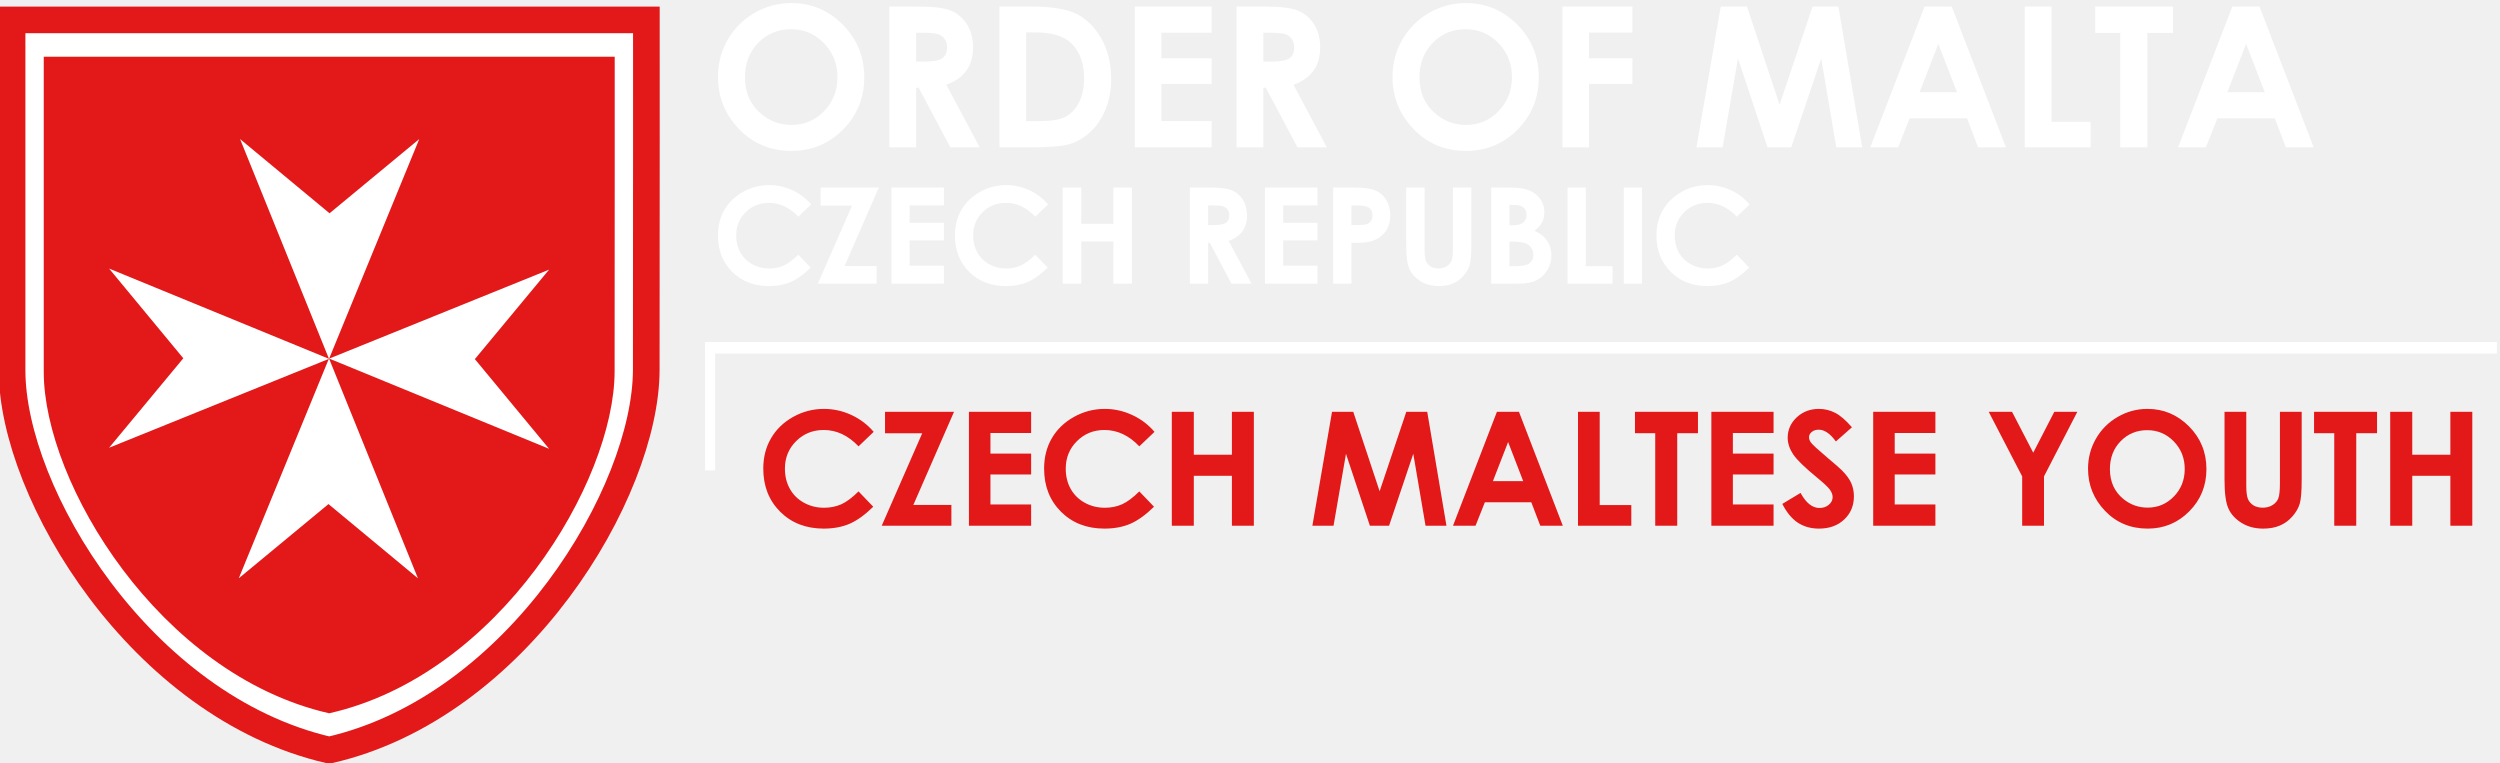
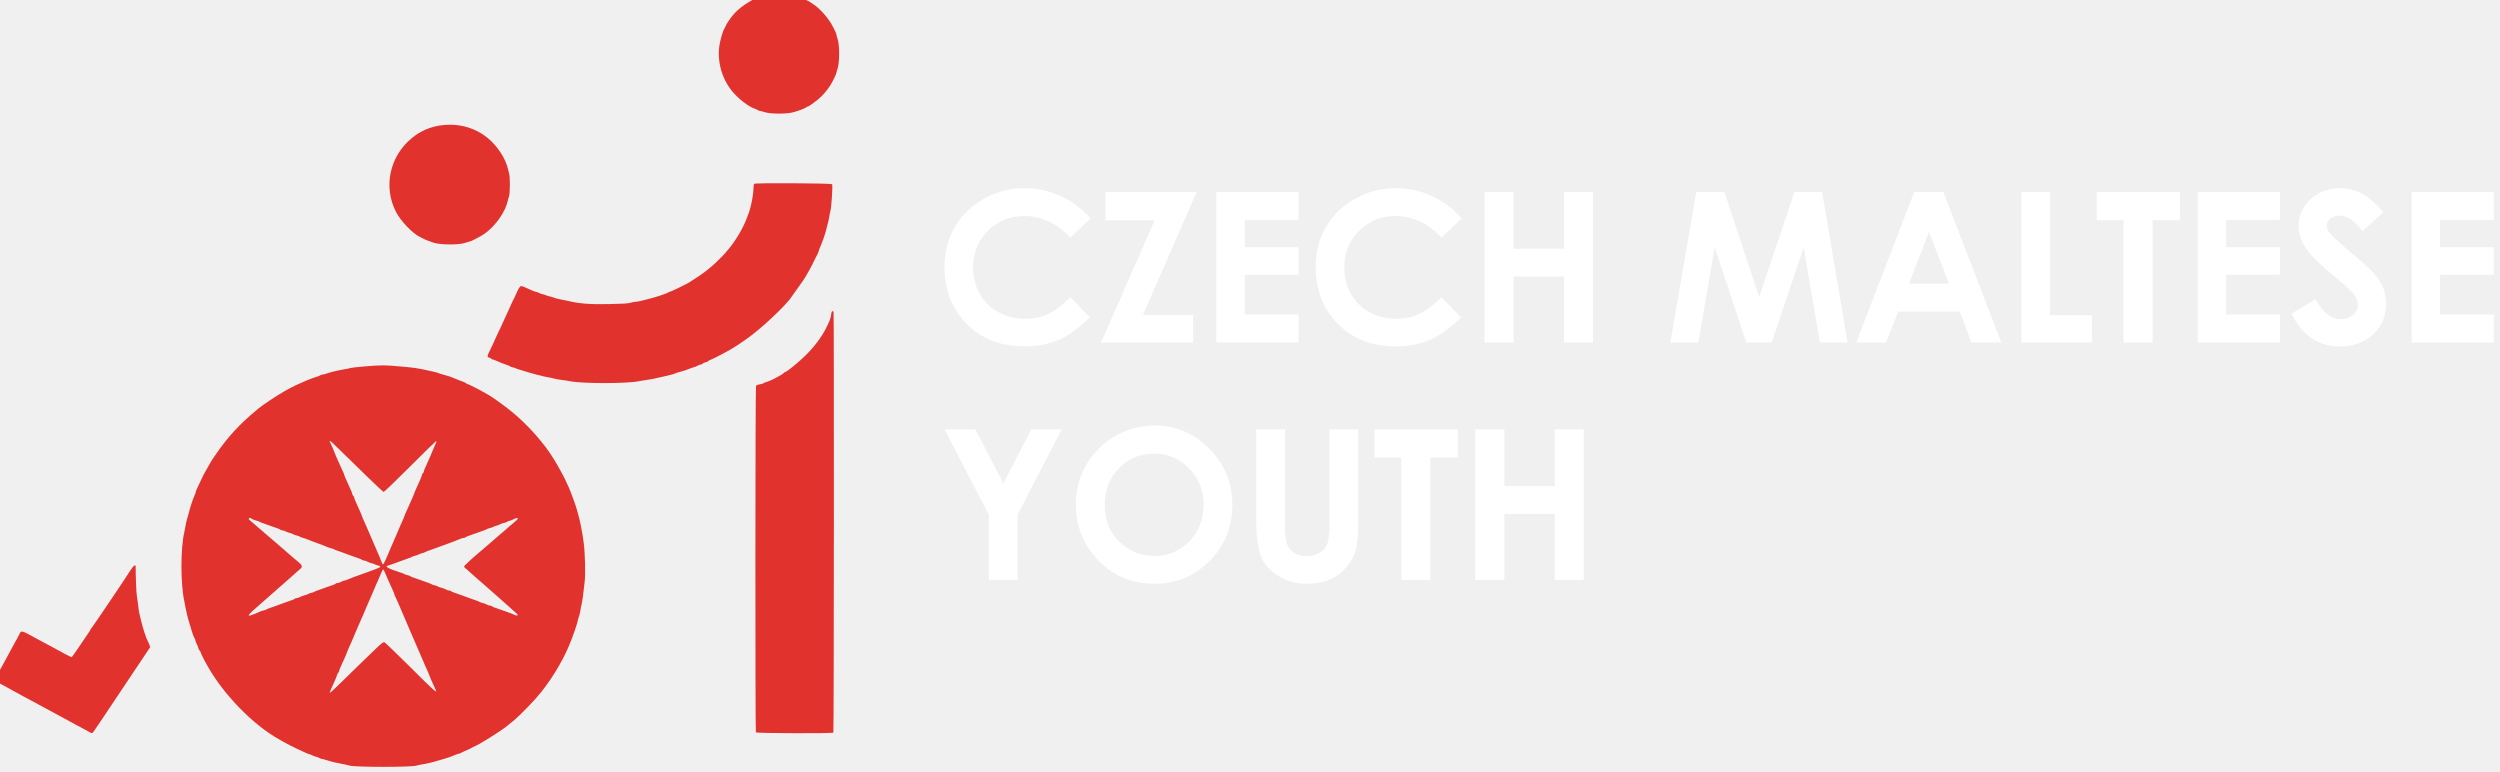
- <svg xmlns="http://www.w3.org/2000/svg" viewBox="0 -0.9 416.0 126.9" width="416.0" height="126.9">
-   <g transform="translate(-113.9 -228.2)">
-     <path fill-rule="nonzero" fill="#fff" d="M 168.676 352.117 C 200.066 344.965 221.41 309.176 221.438 288.828 C 221.473 264.148 221.457 230.609 221.457 230.609 L 115.91 230.609 C 115.91 230.609 115.902 263.938 115.91 288.914 C 115.914 309.434 137.352 344.914 168.676 352.117 " />
-     <path fill="none" stroke-width="4.439" stroke-linejoin="miter" stroke="#e31818" d="M 0.001 -0.001 C 31.43 7.16 52.799 42.992 52.827 63.365 C 52.862 88.074 52.846 121.654 52.846 121.654 L -52.829 121.654 C -52.829 121.654 -52.837 88.285 -52.829 63.279 C -52.825 42.734 -31.361 7.21 0.001 -0.001 Z M 0.001 -0.001 " transform="matrix(0.998785, 0, 0, -0.998785, 168.6748, 352.1157)" />
-     <path fill-rule="nonzero" fill="#e31818" d="M 168.676 345.535 C 196.668 339.16 215.699 307.246 215.727 289.102 C 215.754 267.094 215.742 237.188 215.742 237.188 L 121.625 237.188 C 121.625 237.188 121.621 266.91 121.625 289.184 C 121.633 307.477 140.746 339.113 168.676 345.535 " />
-     <path fill="none" stroke-width="0.89" stroke-linejoin="miter" stroke="#e31818" d="M -0.001 0.002 C 28.025 6.384 47.08 38.337 47.107 56.504 C 47.134 78.538 47.123 108.481 47.123 108.481 L -47.109 108.481 C -47.109 108.481 -47.113 78.722 -47.109 56.422 C -47.101 38.106 -27.965 6.431 -0.001 0.002 Z M -0.001 0.002 " transform="matrix(0.998785, 0, 0, -0.998785, 168.6768, 345.5367)" />
-     <path fill-rule="nonzero" fill="#fff" d="M 168.645 286.941 L 153.629 323.531 L 168.559 311.18 L 183.445 323.531 L 168.645 286.941 " />
-     <path fill-rule="nonzero" fill="#fff" d="M 168.648 287.027 L 183.664 250.438 L 168.734 262.789 L 153.848 250.438 L 168.648 287.027 " />
-     <path fill-rule="nonzero" fill="#fff" d="M 168.68 286.969 L 205.27 301.984 L 192.918 287.055 L 205.27 272.164 L 168.68 286.969 " />
-     <path fill-rule="nonzero" fill="#fff" d="M 168.645 287.008 L 132.051 271.988 L 144.402 286.918 L 132.051 301.805 L 168.645 287.008 " />
+ <svg xmlns="http://www.w3.org/2000/svg" viewBox="0 0 408.1 126.0" width="408.1" height="126.0">
+   <g fill="#e2322e" transform="translate(-23.363 -40.526) scale(0.102496)">
+     <g transform="translate(0,2084) scale(0.1,-0.1)">
+       <path d="M14465 16963 c-136 -20 -374 -162 -491 -293 -52 -58 -129 -169 -139 -201 -4 -13 -12 -30 -18 -37 -17 -22 -46 -111 -69 -212 -59 -262 12 -561 183 -776 99 -124 270 -259 369 -289 14 -4 34 -14 45 -21 11 -8 27 -14 36 -14 9 0 45 -9 80 -21 95 -30 354 -30 460 1 95 28 180 61 200 77 8 7 19 13 24 13 19 0 154 100 216 160 62 61 148 174 169 223 6 12 14 29 19 37 16 26 51 106 51 117 0 6 9 39 21 74 30 94 31 365 0 458 -12 35 -21 70 -21 78 0 8 -6 27 -14 41 -8 15 -26 52 -41 82 -61 123 -201 286 -306 354 -24 16 -55 37 -69 46 -14 10 -37 21 -50 25 -14 4 -31 12 -38 18 -7 5 -43 21 -80 35 -63 23 -80 25 -287 27 -121 2 -233 1 -250 -2z" />
+       <path d="M9270 14885 c-94 -15 -219 -58 -280 -96 -8 -5 -31 -18 -50 -28 -19 -11 -64 -44 -100 -73 -355 -289 -460 -778 -253 -1178 78 -150 271 -350 387 -401 12 -5 28 -13 36 -18 27 -17 103 -47 180 -72 109 -34 402 -35 498 -1 34 12 67 22 73 22 21 0 188 88 245 130 169 124 321 341 360 515 3 17 12 49 20 73 17 51 19 297 3 357 -6 22 -15 60 -21 85 -30 132 -128 299 -248 421 -219 222 -525 317 -850 264z" />
+       <path d="M14293 13959 c-8 -7 -13 -39 -13 -73 -1 -90 -35 -277 -70 -376 -40 -113 -57 -155 -102 -245 -83 -164 -192 -320 -318 -452 -172 -178 -291 -273 -530 -422 -53 -33 -296 -151 -310 -151 -9 0 -20 -4 -26 -10 -16 -16 -202 -78 -314 -105 -30 -7 -82 -20 -115 -29 -32 -9 -73 -16 -90 -16 -16 0 -55 -7 -85 -16 -42 -12 -121 -17 -345 -21 -321 -5 -460 6 -665 54 -36 8 -90 19 -120 24 -30 5 -68 16 -85 23 -16 8 -48 17 -70 21 -21 4 -52 13 -67 21 -15 8 -35 14 -45 14 -10 1 -36 9 -58 20 -22 11 -46 19 -54 20 -8 0 -32 8 -55 19 -136 62 -164 73 -180 70 -19 -4 -40 -40 -81 -134 -14 -33 -30 -67 -36 -75 -5 -8 -12 -22 -15 -30 -12 -28 -46 -104 -84 -185 -40 -85 -79 -172 -112 -245 -11 -25 -24 -52 -29 -60 -5 -8 -12 -22 -15 -30 -24 -59 -122 -269 -145 -313 -21 -39 -14 -67 16 -67 7 0 18 -7 25 -15 7 -8 20 -15 29 -15 9 0 29 -7 46 -16 35 -18 134 -57 187 -74 21 -6 40 -15 43 -20 3 -4 22 -11 42 -15 21 -4 43 -10 48 -15 6 -4 35 -15 65 -23 30 -8 69 -20 85 -26 81 -28 314 -88 375 -96 25 -4 65 -12 90 -20 25 -7 77 -16 115 -20 39 -4 97 -13 130 -20 186 -40 920 -40 1100 0 33 7 87 16 120 20 55 6 183 31 280 56 22 5 69 17 104 25 36 8 69 18 75 23 6 5 31 13 56 19 58 14 137 40 175 57 17 8 44 17 60 21 17 4 46 15 65 26 19 10 42 18 51 18 9 0 22 7 29 15 7 8 27 17 46 21 18 3 38 12 45 20 6 8 16 14 21 14 11 0 193 91 253 126 22 13 51 29 65 36 24 12 114 69 171 108 14 10 55 38 90 62 216 145 650 552 724 676 6 10 42 60 80 112 71 96 128 180 159 235 9 17 27 48 40 70 28 47 70 130 85 165 6 14 15 32 20 40 19 31 51 101 51 112 0 6 8 29 19 52 36 80 88 229 102 296 5 25 16 65 23 90 8 25 17 68 21 95 4 28 12 73 20 100 17 65 40 414 27 427 -16 16 -1225 23 -1239 7z" />
+       <path d="M15527 11923 c-3 -5 -8 -30 -12 -57 -7 -52 -17 -79 -73 -193 -71 -149 -201 -321 -349 -463 -106 -103 -289 -250 -310 -250 -6 0 -17 -7 -24 -16 -7 -9 -22 -20 -34 -26 -11 -5 -38 -20 -60 -33 -22 -14 -47 -28 -55 -31 -8 -4 -38 -17 -67 -30 -28 -13 -58 -24 -65 -24 -8 0 -23 -7 -34 -15 -10 -8 -41 -17 -67 -21 -31 -4 -51 -13 -57 -25 -12 -22 -13 -5498 -2 -5517 10 -15 1219 -19 1234 -4 9 9 12 6688 3 6703 -7 11 -22 12 -28 2z" />
+       <path d="M8083 11050 c-116 -10 -217 -21 -223 -25 -7 -4 -49 -13 -94 -20 -94 -15 -197 -39 -279 -66 -31 -10 -65 -19 -75 -19 -10 0 -26 -6 -37 -14 -11 -7 -33 -16 -50 -20 -30 -7 -114 -38 -170 -62 -132 -57 -224 -100 -265 -124 -8 -5 -53 -30 -100 -56 -101 -57 -326 -207 -391 -261 -311 -256 -493 -454 -706 -768 -27 -38 -54 -81 -61 -95 -7 -14 -24 -43 -37 -65 -14 -22 -32 -53 -40 -70 -8 -16 -20 -37 -25 -45 -6 -8 -14 -26 -20 -40 -5 -14 -14 -32 -20 -40 -5 -8 -21 -42 -35 -75 -15 -33 -33 -72 -41 -87 -8 -14 -14 -32 -14 -39 0 -7 -8 -31 -18 -53 -31 -70 -71 -189 -98 -296 -8 -30 -21 -75 -28 -100 -8 -25 -17 -67 -21 -95 -4 -27 -13 -75 -20 -105 -61 -248 -61 -824 0 -1100 8 -36 17 -83 20 -105 7 -45 41 -185 57 -230 5 -16 16 -52 24 -80 19 -72 54 -168 65 -180 5 -5 9 -16 9 -25 0 -8 11 -37 25 -65 13 -27 25 -57 25 -66 0 -9 7 -22 15 -29 8 -7 15 -17 15 -22 0 -8 47 -108 70 -148 4 -8 27 -49 50 -90 251 -445 720 -927 1125 -1154 17 -9 48 -27 70 -40 100 -60 409 -206 434 -206 6 0 22 -6 34 -14 12 -8 38 -17 57 -21 19 -4 44 -14 55 -21 11 -8 27 -14 37 -14 10 0 44 -9 75 -19 72 -24 181 -50 253 -62 30 -5 84 -17 120 -27 96 -25 975 -26 1060 0 30 9 78 19 105 22 50 7 184 39 240 58 17 5 53 16 80 23 63 17 138 43 191 67 22 10 46 18 53 18 7 0 25 6 39 14 27 14 94 45 142 65 14 6 32 15 40 21 8 5 26 15 40 20 79 32 430 252 515 324 17 14 59 48 95 77 107 86 340 326 446 459 209 263 386 572 489 850 15 41 33 91 40 110 26 69 46 136 56 180 5 25 15 61 23 80 7 19 17 62 21 94 4 33 11 71 17 85 5 14 16 82 24 151 8 69 20 163 25 210 15 116 6 467 -15 620 -16 119 -21 151 -51 300 -22 111 -67 271 -106 375 -38 103 -71 189 -79 204 -5 9 -20 43 -35 76 -14 33 -30 67 -35 75 -5 8 -25 47 -45 85 -20 39 -46 86 -58 106 -12 20 -38 63 -57 96 -156 263 -430 572 -702 790 -129 103 -311 232 -368 261 -14 7 -43 23 -65 36 -62 37 -239 126 -250 126 -6 0 -16 5 -23 12 -11 11 -31 20 -122 52 -25 9 -58 23 -75 31 -36 17 -112 42 -181 59 -27 7 -56 16 -64 21 -7 4 -40 14 -74 21 -34 7 -81 17 -106 23 -133 31 -226 44 -425 61 -261 23 -297 23 -572 0z m-443 -1280 c321 -317 735 -716 747 -718 10 -3 171 152 422 402 223 223 410 406 414 406 13 0 7 -18 -28 -93 -19 -41 -35 -77 -35 -81 0 -4 -12 -33 -26 -64 -95 -208 -104 -231 -104 -245 0 -8 -7 -20 -15 -27 -8 -7 -15 -19 -15 -27 0 -14 -22 -66 -99 -234 -12 -25 -21 -49 -21 -53 0 -4 -12 -33 -26 -64 -44 -97 -52 -115 -74 -167 -12 -27 -30 -68 -41 -90 -10 -22 -19 -44 -19 -48 0 -7 -10 -31 -65 -152 -21 -48 -50 -115 -79 -185 -15 -36 -34 -78 -41 -95 -8 -16 -22 -50 -33 -75 -10 -25 -29 -70 -42 -100 -69 -163 -83 -184 -96 -142 -8 24 -61 151 -99 237 -25 55 -53 119 -80 185 -15 36 -33 79 -41 95 -7 17 -22 50 -32 75 -11 25 -32 71 -46 102 -14 31 -26 60 -26 64 0 4 -9 28 -21 53 -22 48 -31 68 -73 163 -15 31 -26 63 -26 71 0 8 -7 20 -15 27 -8 7 -15 19 -15 27 0 14 -9 37 -104 245 -14 31 -26 61 -26 67 0 5 -7 22 -15 38 -7 15 -23 49 -35 76 -28 64 -53 121 -84 189 -14 31 -26 60 -26 64 0 8 -32 81 -55 127 -35 67 -15 56 95 -53z m-1346 -1149 c17 -10 47 -22 66 -26 19 -4 40 -11 46 -16 6 -5 31 -15 55 -23 24 -8 76 -26 114 -41 39 -14 91 -33 117 -41 26 -8 50 -19 53 -24 3 -6 16 -10 28 -10 13 0 40 -9 62 -20 22 -11 46 -20 55 -20 8 0 31 -9 51 -19 20 -11 53 -23 73 -26 20 -4 39 -11 42 -16 2 -5 24 -13 47 -19 23 -6 56 -17 72 -24 17 -8 55 -23 85 -34 142 -51 207 -75 230 -87 14 -7 41 -16 60 -20 19 -4 40 -11 46 -16 6 -5 31 -16 55 -23 47 -16 110 -38 224 -81 39 -14 91 -33 117 -41 26 -8 50 -19 53 -24 3 -6 16 -10 28 -10 12 0 38 -8 57 -19 19 -10 51 -22 70 -26 19 -4 40 -11 45 -15 6 -5 29 -13 53 -19 70 -19 64 -23 -155 -103 -132 -48 -166 -60 -220 -79 -32 -12 -77 -30 -101 -40 -23 -10 -49 -19 -57 -19 -8 0 -32 -9 -52 -20 -21 -11 -48 -20 -60 -20 -12 0 -25 -4 -28 -10 -3 -5 -27 -16 -53 -24 -26 -8 -78 -27 -117 -41 -38 -15 -90 -33 -114 -41 -24 -8 -49 -18 -55 -23 -6 -5 -27 -12 -46 -16 -19 -4 -44 -13 -55 -20 -11 -7 -36 -16 -55 -20 -19 -4 -51 -16 -70 -26 -19 -11 -45 -19 -57 -19 -12 0 -25 -4 -28 -10 -3 -5 -27 -16 -53 -24 -26 -8 -78 -27 -117 -41 -114 -43 -177 -65 -224 -81 -24 -7 -49 -18 -55 -23 -6 -5 -27 -12 -46 -16 -19 -4 -46 -13 -60 -20 -41 -20 -133 -57 -158 -62 -45 -10 -19 22 102 128 66 57 203 178 305 268 102 90 204 179 226 199 22 19 60 53 85 76 25 22 60 53 79 69 45 37 37 60 -41 124 -35 28 -75 62 -89 74 -40 38 -128 113 -494 427 -213 182 -199 168 -191 181 9 15 14 14 50 -8z m4231 2 c0 -6 -27 -32 -60 -59 -33 -27 -64 -53 -70 -59 -5 -6 -39 -36 -75 -66 -74 -62 -92 -77 -215 -185 -49 -44 -117 -102 -150 -129 -139 -116 -285 -249 -285 -261 0 -7 10 -20 21 -28 12 -8 45 -37 73 -63 28 -27 98 -89 156 -138 58 -50 107 -93 110 -96 8 -8 189 -169 235 -208 22 -19 78 -69 125 -111 47 -43 99 -89 115 -103 38 -32 14 -47 -35 -22 -18 9 -51 23 -74 30 -22 7 -72 25 -111 40 -38 14 -91 33 -117 41 -26 8 -50 19 -53 24 -3 6 -16 10 -28 10 -12 0 -38 8 -57 19 -19 10 -51 22 -70 26 -19 4 -40 11 -46 16 -6 5 -31 16 -55 23 -47 16 -110 38 -224 81 -38 14 -91 33 -117 41 -26 8 -50 19 -53 24 -3 6 -16 10 -28 10 -12 0 -38 8 -57 19 -19 10 -51 22 -70 26 -19 4 -44 13 -55 20 -11 7 -36 16 -55 20 -19 4 -40 11 -46 16 -6 5 -31 15 -55 23 -24 8 -75 26 -114 41 -38 14 -91 33 -117 41 -26 8 -50 18 -52 23 -3 5 -23 12 -43 16 -21 4 -43 11 -49 16 -6 5 -31 15 -55 23 -216 69 -271 101 -204 117 17 4 62 19 100 34 104 39 175 64 224 81 24 7 49 18 55 23 6 5 27 12 46 16 19 4 44 13 55 20 11 7 36 16 55 20 19 4 44 13 56 20 11 7 36 18 55 23 19 6 66 23 104 37 39 15 88 33 110 40 22 8 69 25 105 39 36 13 81 30 100 37 19 7 53 21 76 31 22 10 50 18 62 18 11 0 24 4 27 10 3 5 27 16 53 24 26 8 79 27 117 41 39 15 90 33 114 41 24 8 49 18 55 23 6 5 27 12 46 16 19 4 44 13 55 20 11 7 34 15 52 19 17 4 48 16 69 27 21 10 47 19 59 19 11 0 29 7 39 15 11 8 27 15 35 15 9 0 39 11 66 25 51 25 70 27 70 8z m-2109 -868 c14 -33 31 -73 38 -90 8 -16 23 -50 34 -75 11 -25 32 -71 46 -102 14 -31 26 -61 26 -67 0 -5 7 -22 15 -38 7 -15 23 -49 35 -75 11 -27 29 -67 39 -90 10 -24 31 -72 46 -108 15 -36 33 -78 41 -95 30 -70 54 -124 79 -185 30 -71 59 -138 80 -185 25 -55 53 -119 80 -185 15 -36 33 -78 41 -95 7 -16 22 -50 32 -75 11 -25 32 -71 46 -102 14 -31 26 -60 26 -64 0 -4 9 -27 20 -51 11 -24 29 -64 40 -90 12 -27 28 -61 35 -76 42 -81 -19 -28 -393 346 -248 247 -415 407 -426 407 -11 0 -47 -26 -80 -57 -91 -85 -397 -383 -599 -581 -97 -96 -180 -173 -183 -169 -4 3 3 26 15 51 11 26 30 67 42 94 11 26 27 61 34 77 8 17 17 42 21 57 3 15 12 32 20 39 8 6 14 18 14 26 0 14 22 66 99 234 12 25 21 49 21 53 0 4 12 33 26 64 54 119 65 144 118 272 15 36 34 79 41 95 8 17 23 51 34 78 12 26 29 66 40 90 10 23 30 71 45 107 15 36 34 79 41 95 15 32 36 81 80 185 38 91 65 152 75 171 5 9 23 53 41 98 18 45 36 80 42 78 5 -1 20 -30 33 -62z" />
+       <path d="M4355 7800 c-89 -142 -606 -908 -621 -921 -8 -6 -14 -15 -14 -20 0 -5 -13 -28 -30 -51 -16 -24 -82 -121 -146 -215 -64 -95 -119 -173 -124 -173 -12 0 -144 69 -345 181 -27 15 -81 44 -120 64 -38 20 -88 46 -110 59 -213 119 -228 123 -251 74 -8 -18 -26 -53 -40 -78 -14 -25 -41 -74 -61 -110 -19 -36 -54 -101 -78 -145 -25 -44 -51 -93 -60 -110 -8 -16 -35 -66 -60 -110 -24 -44 -51 -94 -58 -111 -8 -17 -20 -35 -26 -38 -20 -13 -13 -56 12 -66 12 -6 40 -21 62 -34 22 -13 72 -40 110 -60 64 -34 107 -58 250 -137 28 -15 82 -44 120 -64 39 -20 90 -48 115 -62 25 -13 74 -40 110 -60 36 -19 101 -54 145 -78 87 -47 115 -62 220 -119 39 -20 106 -57 150 -82 44 -24 89 -48 100 -53 11 -5 44 -23 73 -40 61 -36 70 -37 88 -13 8 9 215 317 460 685 l446 667 -18 48 c-10 26 -21 52 -26 58 -17 23 -83 227 -100 309 -6 28 -16 70 -23 95 -8 25 -19 92 -25 150 -6 58 -16 128 -21 155 -8 38 -20 336 -19 468 0 41 -37 13 -85 -63z" />
+     </g>
  </g>
-   <path fill="#fff" d="M131.69 -0.39Q136.66 -0.39 140.23 3.20Q143.81 6.80 143.81 11.97Q143.81 17.10 140.28 20.66Q136.75 24.21 131.72 24.21Q126.45 24.21 122.96 20.56Q119.47 16.91 119.47 11.90Q119.47 8.53 121.09 5.71Q122.72 2.89 125.56 1.24Q128.40 -0.39 131.69 -0.39ZM131.64 3.96Q128.39 3.96 126.17 6.22Q123.96 8.49 123.96 11.97Q123.96 15.86 126.75 18.12Q128.91 19.89 131.72 19.89Q134.89 19.89 137.12 17.60Q139.35 15.30 139.35 11.94Q139.35 8.60 137.10 6.28Q134.86 3.96 131.64 3.96ZM147.99 0.19H152.73Q156.61 0.19 158.26 0.88Q159.91 1.57 160.91 3.18Q161.92 4.79 161.92 6.99Q161.92 9.30 160.81 10.85Q159.70 12.40 157.47 13.20L163.02 23.62H158.14L152.87 13.70H152.45V23.62H147.99ZM152.45 9.35H153.86Q155.99 9.35 156.80 8.79Q157.60 8.23 157.60 6.94Q157.60 6.18 157.20 5.61Q156.80 5.04 156.13 4.80Q155.47 4.55 153.68 4.55H152.45ZM166.31 0.19H171.60Q176.71 0.19 179.20 1.45Q181.68 2.72 183.29 5.57Q184.90 8.42 184.90 12.23Q184.90 14.94 184.00 17.21Q183.10 19.48 181.51 20.98Q179.93 22.47 178.08 23.05Q176.23 23.62 171.68 23.62H166.31ZM170.75 4.49V19.26H172.82Q175.88 19.26 177.26 18.55Q178.64 17.85 179.52 16.20Q180.39 14.54 180.39 12.12Q180.39 8.39 178.30 6.33Q176.42 4.49 172.27 4.49ZM188.83 0.19H201.62V4.55H193.26V8.79H201.62V13.07H193.26V19.24H201.62V23.62H188.83ZM205.76 0.19H210.49Q214.38 0.19 216.02 0.88Q217.67 1.57 218.68 3.18Q219.68 4.79 219.68 6.99Q219.68 9.30 218.57 10.85Q217.47 12.40 215.24 13.20L220.78 23.62H215.90L210.63 13.70H210.22V23.62H205.76ZM210.22 9.35H211.62Q213.75 9.35 214.56 8.79Q215.36 8.23 215.36 6.94Q215.36 6.18 214.96 5.61Q214.57 5.04 213.90 4.80Q213.23 4.55 211.44 4.55H210.22ZM243.93 -0.39Q248.90 -0.39 252.48 3.20Q256.05 6.80 256.05 11.97Q256.05 17.10 252.53 20.66Q249.00 24.21 243.96 24.21Q238.69 24.21 235.20 20.56Q231.71 16.91 231.71 11.90Q231.71 8.53 233.34 5.71Q234.96 2.89 237.80 1.24Q240.65 -0.39 243.93 -0.39ZM243.88 3.96Q240.63 3.96 238.42 6.22Q236.20 8.49 236.20 11.97Q236.20 15.86 238.99 18.12Q241.16 19.89 243.96 19.89Q247.13 19.89 249.36 17.60Q251.59 15.30 251.59 11.94Q251.59 8.60 249.35 6.28Q247.10 3.96 243.88 3.96ZM260.00 0.19H271.63V4.53H264.41V8.79H271.63V13.07H264.41V23.62H260.00ZM286.33 0.19H290.70L296.12 16.53L301.61 0.19H305.91L309.87 23.62H305.56L303.05 8.82L298.06 23.62H294.12L289.20 8.82L286.64 23.62H282.29ZM320.25 0.19H324.77L333.79 23.62H329.15L327.32 18.79H317.76L315.85 23.62H311.21ZM322.54 6.40 319.42 14.44H325.65ZM336.92 0.19H341.38V19.37H347.88V23.62H336.92ZM348.64 0.19H361.59V4.58H357.32V23.62H352.80V4.58H348.64ZM371.46 0.19H375.98L385.00 23.62H380.37L378.53 18.79H368.97L367.06 23.62H362.43ZM373.75 6.40 370.63 14.44H376.86Z M134.97 33.12 132.84 35.15Q130.66 32.86 127.94 32.86Q125.65 32.86 124.07 34.42Q122.50 35.99 122.50 38.28Q122.50 39.88 123.20 41.12Q123.89 42.36 125.17 43.07Q126.44 43.78 128.00 43.78Q129.32 43.78 130.42 43.28Q131.52 42.79 132.84 41.48L134.90 43.64Q133.13 45.37 131.55 46.03Q129.98 46.70 127.95 46.70Q124.22 46.70 121.84 44.34Q119.47 41.97 119.47 38.27Q119.47 35.88 120.55 34.02Q121.63 32.16 123.65 31.03Q125.67 29.90 128.00 29.90Q129.98 29.90 131.81 30.73Q133.64 31.57 134.97 33.12ZM136.56 30.30H146.24L140.53 43.37H145.87V46.30H136.09L141.78 33.31H136.56ZM148.34 30.30H157.07V33.28H151.36V36.17H157.07V39.10H151.36V43.31H157.07V46.30H148.34ZM174.40 33.12 172.27 35.15Q170.09 32.86 167.37 32.86Q165.07 32.86 163.50 34.42Q161.93 35.99 161.93 38.28Q161.93 39.88 162.63 41.12Q163.32 42.36 164.60 43.07Q165.87 43.78 167.42 43.78Q168.75 43.78 169.85 43.28Q170.95 42.79 172.27 41.48L174.33 43.64Q172.56 45.37 170.98 46.03Q169.40 46.70 167.38 46.70Q163.65 46.70 161.27 44.34Q158.90 41.97 158.90 38.27Q158.90 35.88 159.98 34.02Q161.06 32.16 163.08 31.03Q165.10 29.90 167.42 29.90Q169.40 29.90 171.24 30.73Q173.07 31.57 174.40 33.12ZM176.83 30.30H179.92V36.34H185.27V30.30H188.35V46.30H185.27V39.28H179.92V46.30H176.83ZM197.99 30.30H201.22Q203.87 30.30 205.00 30.77Q206.12 31.25 206.81 32.34Q207.50 33.44 207.50 34.94Q207.50 36.52 206.74 37.58Q205.98 38.64 204.46 39.19L208.25 46.30H204.92L201.32 39.52H201.03V46.30H197.99ZM201.03 36.55H201.99Q203.45 36.55 204.00 36.17Q204.55 35.79 204.55 34.91Q204.55 34.39 204.28 34.00Q204.00 33.62 203.55 33.45Q203.09 33.28 201.87 33.28H201.03ZM210.49 30.30H219.23V33.28H213.52V36.17H219.23V39.10H213.52V43.31H219.23V46.30H210.49ZM221.83 30.30H225.06Q227.69 30.30 228.84 30.78Q230.00 31.27 230.67 32.35Q231.34 33.43 231.34 34.94Q231.34 36.62 230.47 37.73Q229.59 38.84 228.09 39.27Q227.21 39.52 224.88 39.52V46.30H221.83ZM224.88 36.55H225.85Q226.99 36.55 227.44 36.39Q227.88 36.23 228.14 35.85Q228.39 35.48 228.39 34.94Q228.39 34.02 227.68 33.60Q227.15 33.28 225.74 33.28H224.88ZM233.99 30.30H237.05V40.66Q237.05 41.99 237.28 42.55Q237.51 43.10 238.05 43.43Q238.59 43.77 239.35 43.77Q240.16 43.77 240.74 43.40Q241.32 43.03 241.55 42.46Q241.77 41.88 241.77 40.27V30.30H244.83V39.84Q244.83 42.25 244.55 43.19Q244.28 44.13 243.51 45.00Q242.75 45.87 241.75 46.28Q240.75 46.70 239.42 46.70Q237.68 46.70 236.39 45.90Q235.10 45.10 234.55 43.90Q233.99 42.70 233.99 39.84ZM248.14 46.30V30.30H250.65Q252.84 30.30 253.85 30.58Q255.28 30.96 256.13 32.00Q256.98 33.03 256.98 34.43Q256.98 35.35 256.60 36.09Q256.21 36.84 255.34 37.49Q256.80 38.17 257.47 39.20Q258.15 40.23 258.15 41.63Q258.15 42.98 257.45 44.09Q256.75 45.20 255.65 45.75Q254.56 46.30 252.62 46.30ZM251.18 33.20V36.58H251.85Q252.96 36.58 253.50 36.11Q254.03 35.64 254.03 34.84Q254.03 34.08 253.52 33.64Q253.01 33.20 251.97 33.20ZM251.18 39.30V43.40H251.95Q253.84 43.40 254.50 42.92Q255.15 42.44 255.15 41.53Q255.15 40.49 254.38 39.89Q253.61 39.30 251.81 39.30ZM260.84 30.30H263.88V43.40H268.32V46.30H260.84ZM270.20 30.30H273.22V46.30H270.20ZM291.14 33.12 289.00 35.15Q286.83 32.86 284.11 32.86Q281.81 32.86 280.24 34.42Q278.67 35.99 278.67 38.28Q278.67 39.88 279.36 41.12Q280.06 42.36 281.33 43.07Q282.61 43.78 284.16 43.78Q285.49 43.78 286.59 43.28Q287.69 42.79 289.00 41.48L291.07 43.64Q289.30 45.37 287.72 46.03Q286.14 46.70 284.12 46.70Q280.39 46.70 278.01 44.34Q275.63 41.97 275.63 38.27Q275.63 35.88 276.72 34.02Q277.80 32.16 279.82 31.03Q281.83 29.90 284.16 29.90Q286.14 29.90 287.97 30.73Q289.81 31.57 291.14 33.12Z" />
-   <rect x="117.32" y="56.01" width="298.16" height="1.92" fill="#fff" />
-   <rect x="117.32" y="56.01" width="1.68" height="21.36" fill="#fff" />
-   <path fill="#e31818" d="M145.38 70.96 142.86 73.37Q140.28 70.65 137.06 70.65Q134.34 70.65 132.47 72.51Q130.61 74.36 130.61 77.08Q130.61 78.98 131.44 80.45Q132.26 81.92 133.77 82.75Q135.28 83.59 137.12 83.59Q138.69 83.59 140.00 83.01Q141.30 82.42 142.86 80.87L145.31 83.42Q143.21 85.47 141.34 86.27Q139.47 87.06 137.07 87.06Q132.65 87.06 129.83 84.26Q127.01 81.45 127.01 77.07Q127.01 74.23 128.30 72.03Q129.58 69.82 131.97 68.48Q134.36 67.14 137.12 67.14Q139.47 67.14 141.64 68.14Q143.81 69.13 145.38 70.96ZM147.27 67.62H158.75L151.98 83.12H158.31V86.58H146.72L153.46 71.19H147.27ZM161.23 67.62H171.58V71.15H164.81V74.58H171.58V78.05H164.81V83.04H171.58V86.58H161.23ZM192.11 70.96 189.58 73.37Q187.00 70.65 183.78 70.65Q181.06 70.65 179.20 72.51Q177.34 74.36 177.34 77.08Q177.34 78.98 178.16 80.45Q178.99 81.92 180.49 82.75Q182.00 83.59 183.85 83.59Q185.42 83.59 186.72 83.01Q188.02 82.42 189.58 80.87L192.03 83.42Q189.93 85.47 188.06 86.27Q186.19 87.06 183.79 87.06Q179.37 87.06 176.56 84.26Q173.74 81.45 173.74 77.07Q173.74 74.23 175.02 72.03Q176.30 69.82 178.70 68.48Q181.09 67.14 183.85 67.14Q186.19 67.14 188.36 68.14Q190.54 69.13 192.11 70.96ZM194.99 67.62H198.65V74.77H204.99V67.62H208.64V86.58H204.99V78.27H198.65V86.58H194.99ZM221.65 67.62H225.18L229.57 80.85L234.01 67.62H237.49L240.69 86.58H237.21L235.17 74.61L231.14 86.58H227.95L223.97 74.61L221.90 86.58H218.38ZM249.09 67.62H252.75L260.05 86.58H256.30L254.81 82.68H247.08L245.53 86.58H241.78ZM250.95 72.65 248.42 79.16H253.46ZM262.58 67.62H266.19V83.14H271.45V86.58H262.58ZM272.06 67.62H282.54V71.18H279.09V86.58H275.43V71.18H272.06ZM284.77 67.62H295.12V71.15H288.35V74.58H295.12V78.05H288.35V83.04H295.12V86.58H284.77ZM308.16 70.20 305.49 72.56Q304.08 70.60 302.63 70.60Q301.92 70.60 301.47 70.98Q301.02 71.36 301.02 71.84Q301.02 72.31 301.34 72.74Q301.78 73.31 303.98 75.17Q306.04 76.90 306.48 77.35Q307.58 78.46 308.04 79.47Q308.49 80.49 308.49 81.68Q308.49 84.02 306.88 85.54Q305.27 87.06 302.68 87.06Q300.66 87.06 299.15 86.07Q297.65 85.07 296.58 82.95L299.61 81.12Q300.98 83.63 302.76 83.63Q303.69 83.63 304.32 83.09Q304.95 82.55 304.95 81.84Q304.95 81.19 304.47 80.55Q303.99 79.91 302.37 78.58Q299.28 76.05 298.37 74.68Q297.47 73.31 297.47 71.94Q297.47 69.97 298.97 68.55Q300.48 67.14 302.68 67.14Q304.10 67.14 305.38 67.80Q306.66 68.46 308.16 70.20ZM311.70 67.62H322.05V71.15H315.28V74.58H322.05V78.05H315.28V83.04H322.05V86.58H311.70ZM330.92 67.62H334.80L338.33 74.43L341.84 67.62H345.67L340.12 78.37V86.58H336.49V78.37ZM357.34 67.14Q361.36 67.14 364.26 70.06Q367.15 72.97 367.15 77.16Q367.15 81.31 364.29 84.19Q361.44 87.06 357.37 87.06Q353.10 87.06 350.28 84.11Q347.45 81.16 347.45 77.10Q347.45 74.38 348.77 72.09Q350.08 69.81 352.38 68.48Q354.68 67.14 357.34 67.14ZM357.30 70.68Q354.67 70.68 352.88 72.51Q351.09 74.34 351.09 77.16Q351.09 80.31 353.34 82.14Q355.10 83.57 357.37 83.57Q359.93 83.57 361.74 81.71Q363.54 79.85 363.54 77.13Q363.54 74.43 361.72 72.55Q359.90 70.68 357.30 70.68ZM370.16 67.62H373.78V79.89Q373.78 81.48 374.06 82.14Q374.34 82.79 374.97 83.19Q375.61 83.58 376.52 83.58Q377.47 83.58 378.16 83.14Q378.85 82.70 379.11 82.03Q379.38 81.35 379.38 79.44V67.62H383.00V78.93Q383.00 81.79 382.68 82.90Q382.36 84.00 381.45 85.04Q380.54 86.07 379.35 86.56Q378.17 87.06 376.59 87.06Q374.53 87.06 373.00 86.11Q371.47 85.17 370.82 83.74Q370.16 82.32 370.16 78.93ZM385.06 67.62H395.54V71.18H392.08V86.58H388.42V71.18H385.06ZM397.73 67.62H401.40V74.77H407.74V67.62H411.39V86.58H407.74V78.27H401.40V86.58H397.73Z" />
+   <g fill="#fff">
+     <path transform="translate(-10.51 -56.35) scale(1.2967)" d="M145.38 70.96 142.86 73.37Q140.28 70.65 137.06 70.65Q134.34 70.65 132.47 72.51Q130.61 74.36 130.61 77.08Q130.61 78.98 131.44 80.45Q132.26 81.92 133.77 82.75Q135.28 83.59 137.12 83.59Q138.69 83.59 140.00 83.01Q141.30 82.42 142.86 80.87L145.31 83.42Q143.21 85.47 141.34 86.27Q139.47 87.06 137.07 87.06Q132.65 87.06 129.83 84.26Q127.01 81.45 127.01 77.07Q127.01 74.23 128.30 72.03Q129.58 69.82 131.97 68.48Q134.36 67.14 137.12 67.14Q139.47 67.14 141.64 68.14Q143.81 69.13 145.38 70.96ZM147.27 67.62H158.75L151.98 83.12H158.31V86.58H146.72L153.46 71.19H147.27ZM161.23 67.62H171.58V71.15H164.81V74.58H171.58V78.05H164.81V83.04H171.58V86.58H161.23ZM192.11 70.96 189.58 73.37Q187.00 70.65 183.78 70.65Q181.06 70.65 179.20 72.51Q177.34 74.36 177.34 77.08Q177.34 78.98 178.16 80.45Q178.99 81.92 180.49 82.75Q182.00 83.59 183.85 83.59Q185.42 83.59 186.72 83.01Q188.02 82.42 189.58 80.87L192.03 83.42Q189.93 85.47 188.06 86.27Q186.19 87.06 183.79 87.06Q179.37 87.06 176.56 84.26Q173.74 81.45 173.74 77.07Q173.74 74.23 175.02 72.03Q176.30 69.82 178.70 68.48Q181.09 67.14 183.85 67.14Q186.19 67.14 188.36 68.14Q190.54 69.13 192.11 70.96ZM194.99 67.62H198.65V74.77H204.99V67.62H208.64V86.58H204.99V78.27H198.65V86.58H194.99ZM221.65 67.62H225.18L229.57 80.85L234.01 67.62H237.49L240.69 86.58H237.21L235.17 74.61L231.14 86.58H227.95L223.97 74.61L221.90 86.58H218.38ZM249.09 67.62H252.75L260.05 86.58H256.30L254.81 82.68H247.08L245.53 86.58H241.78ZM250.95 72.65 248.42 79.16H253.46ZM262.58 67.62H266.19V83.14H271.45V86.58H262.58ZM272.06 67.62H282.54V71.18H279.09V86.58H275.43V71.18H272.06ZM284.77 67.62H295.12V71.15H288.35V74.58H295.12V78.05H288.35V83.04H295.12V86.58H284.77ZM308.16 70.20 305.49 72.56Q304.08 70.60 302.63 70.60Q301.92 70.60 301.47 70.98Q301.02 71.36 301.02 71.84Q301.02 72.31 301.34 72.74Q301.78 73.31 303.98 75.17Q306.04 76.90 306.48 77.35Q307.58 78.46 308.04 79.47Q308.49 80.49 308.49 81.68Q308.49 84.02 306.88 85.54Q305.27 87.06 302.68 87.06Q300.66 87.06 299.15 86.07Q297.65 85.07 296.58 82.95L299.61 81.12Q300.98 83.63 302.76 83.63Q303.69 83.63 304.32 83.09Q304.95 82.55 304.95 81.84Q304.95 81.19 304.47 80.55Q303.99 79.91 302.37 78.58Q299.28 76.05 298.37 74.68Q297.47 73.31 297.47 71.94Q297.47 69.97 298.97 68.55Q300.48 67.14 302.68 67.14Q304.10 67.14 305.38 67.80Q306.66 68.46 308.16 70.20ZM311.70 67.62H322.05V71.15H315.28V74.58H322.05V78.05H315.28V83.04H322.05V86.58H311.70Z" />
+     <path transform="translate(-274.92 -17.60) scale(1.2967)" d="M330.92 67.62H334.80L338.33 74.43L341.84 67.62H345.67L340.12 78.37V86.58H336.49V78.37ZM357.34 67.14Q361.36 67.14 364.26 70.06Q367.15 72.97 367.15 77.16Q367.15 81.31 364.29 84.19Q361.44 87.06 357.37 87.06Q353.10 87.06 350.28 84.11Q347.45 81.16 347.45 77.10Q347.45 74.38 348.77 72.09Q350.08 69.81 352.38 68.48Q354.68 67.14 357.34 67.14ZM357.30 70.68Q354.67 70.68 352.88 72.51Q351.09 74.34 351.09 77.16Q351.09 80.31 353.34 82.14Q355.10 83.57 357.37 83.57Q359.93 83.57 361.74 81.71Q363.54 79.85 363.54 77.13Q363.54 74.43 361.72 72.55Q359.90 70.68 357.30 70.68ZM370.16 67.62H373.78V79.89Q373.78 81.48 374.06 82.14Q374.34 82.79 374.97 83.19Q375.61 83.58 376.52 83.58Q377.47 83.58 378.16 83.14Q378.85 82.70 379.11 82.03Q379.38 81.35 379.38 79.44V67.62H383.00V78.93Q383.00 81.79 382.68 82.90Q382.36 84.00 381.45 85.04Q380.54 86.07 379.35 86.56Q378.17 87.06 376.59 87.06Q374.53 87.06 373.00 86.11Q371.47 85.17 370.82 83.74Q370.16 82.32 370.16 78.93ZM385.06 67.62H395.54V71.18H392.08V86.58H388.42V71.18H385.06ZM397.73 67.62H401.40V74.77H407.74V67.62H411.39V86.58H407.74V78.27H401.40V86.58H397.73Z" />
+   </g>
</svg>
